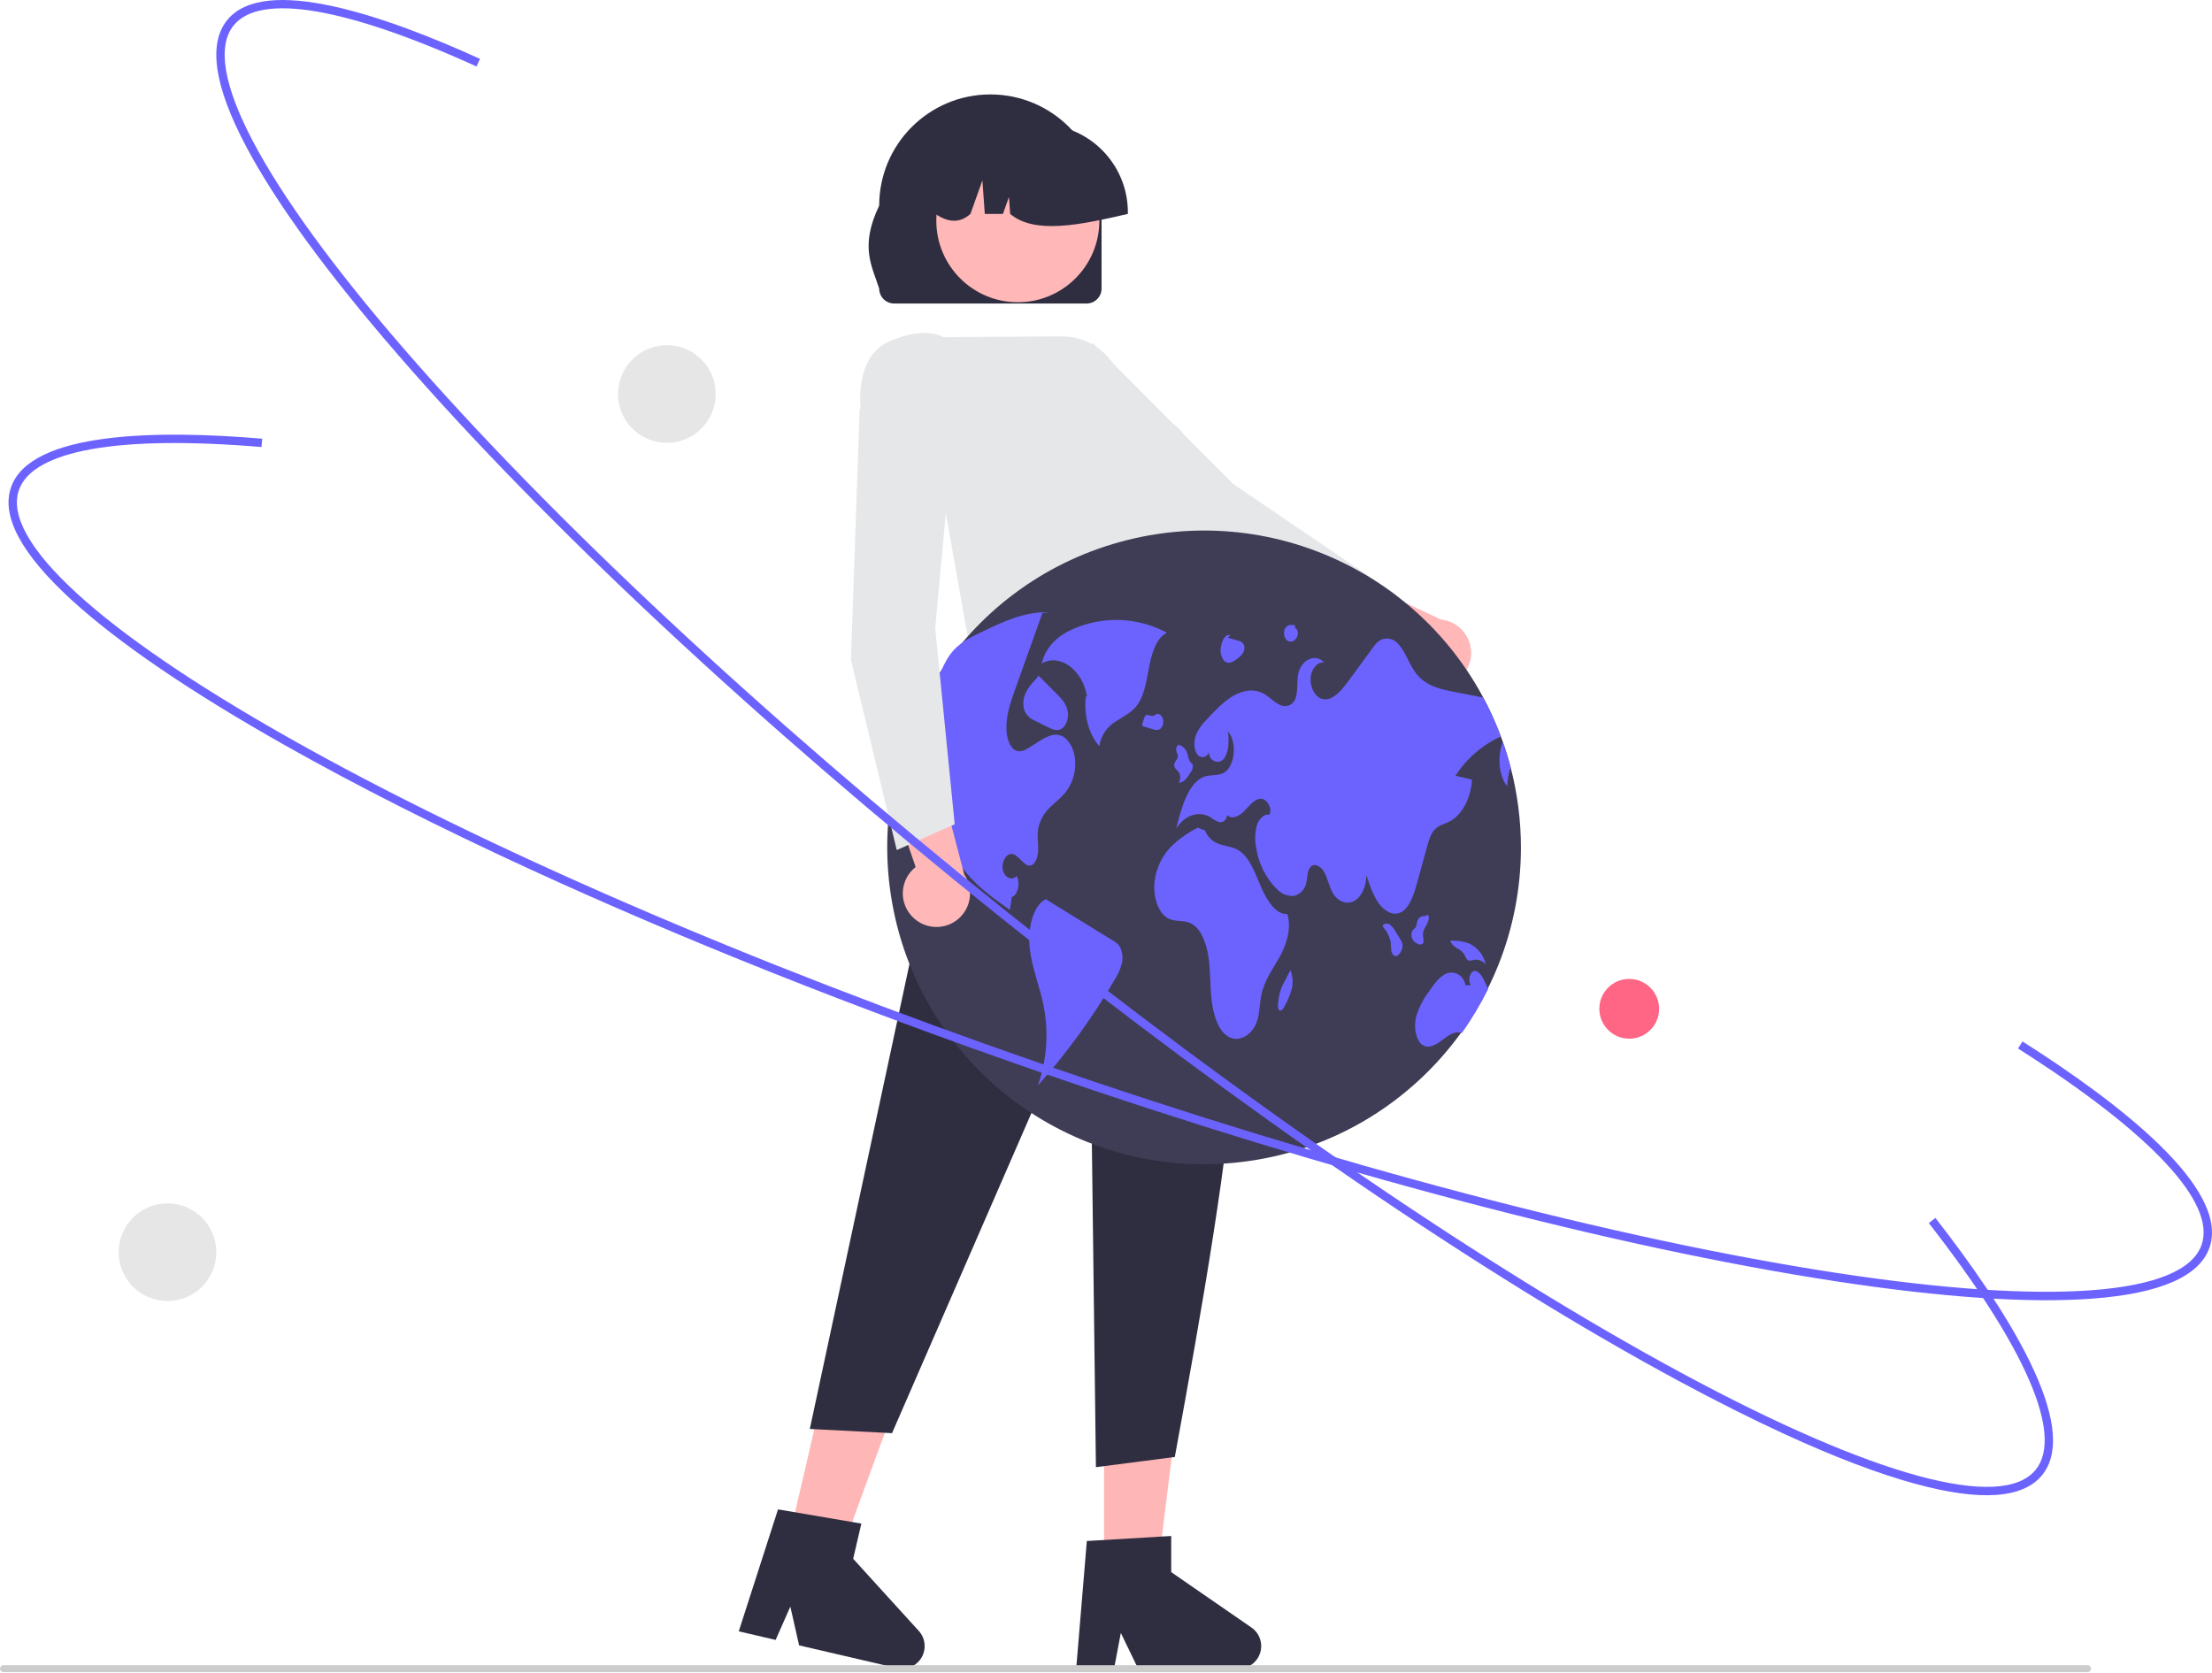
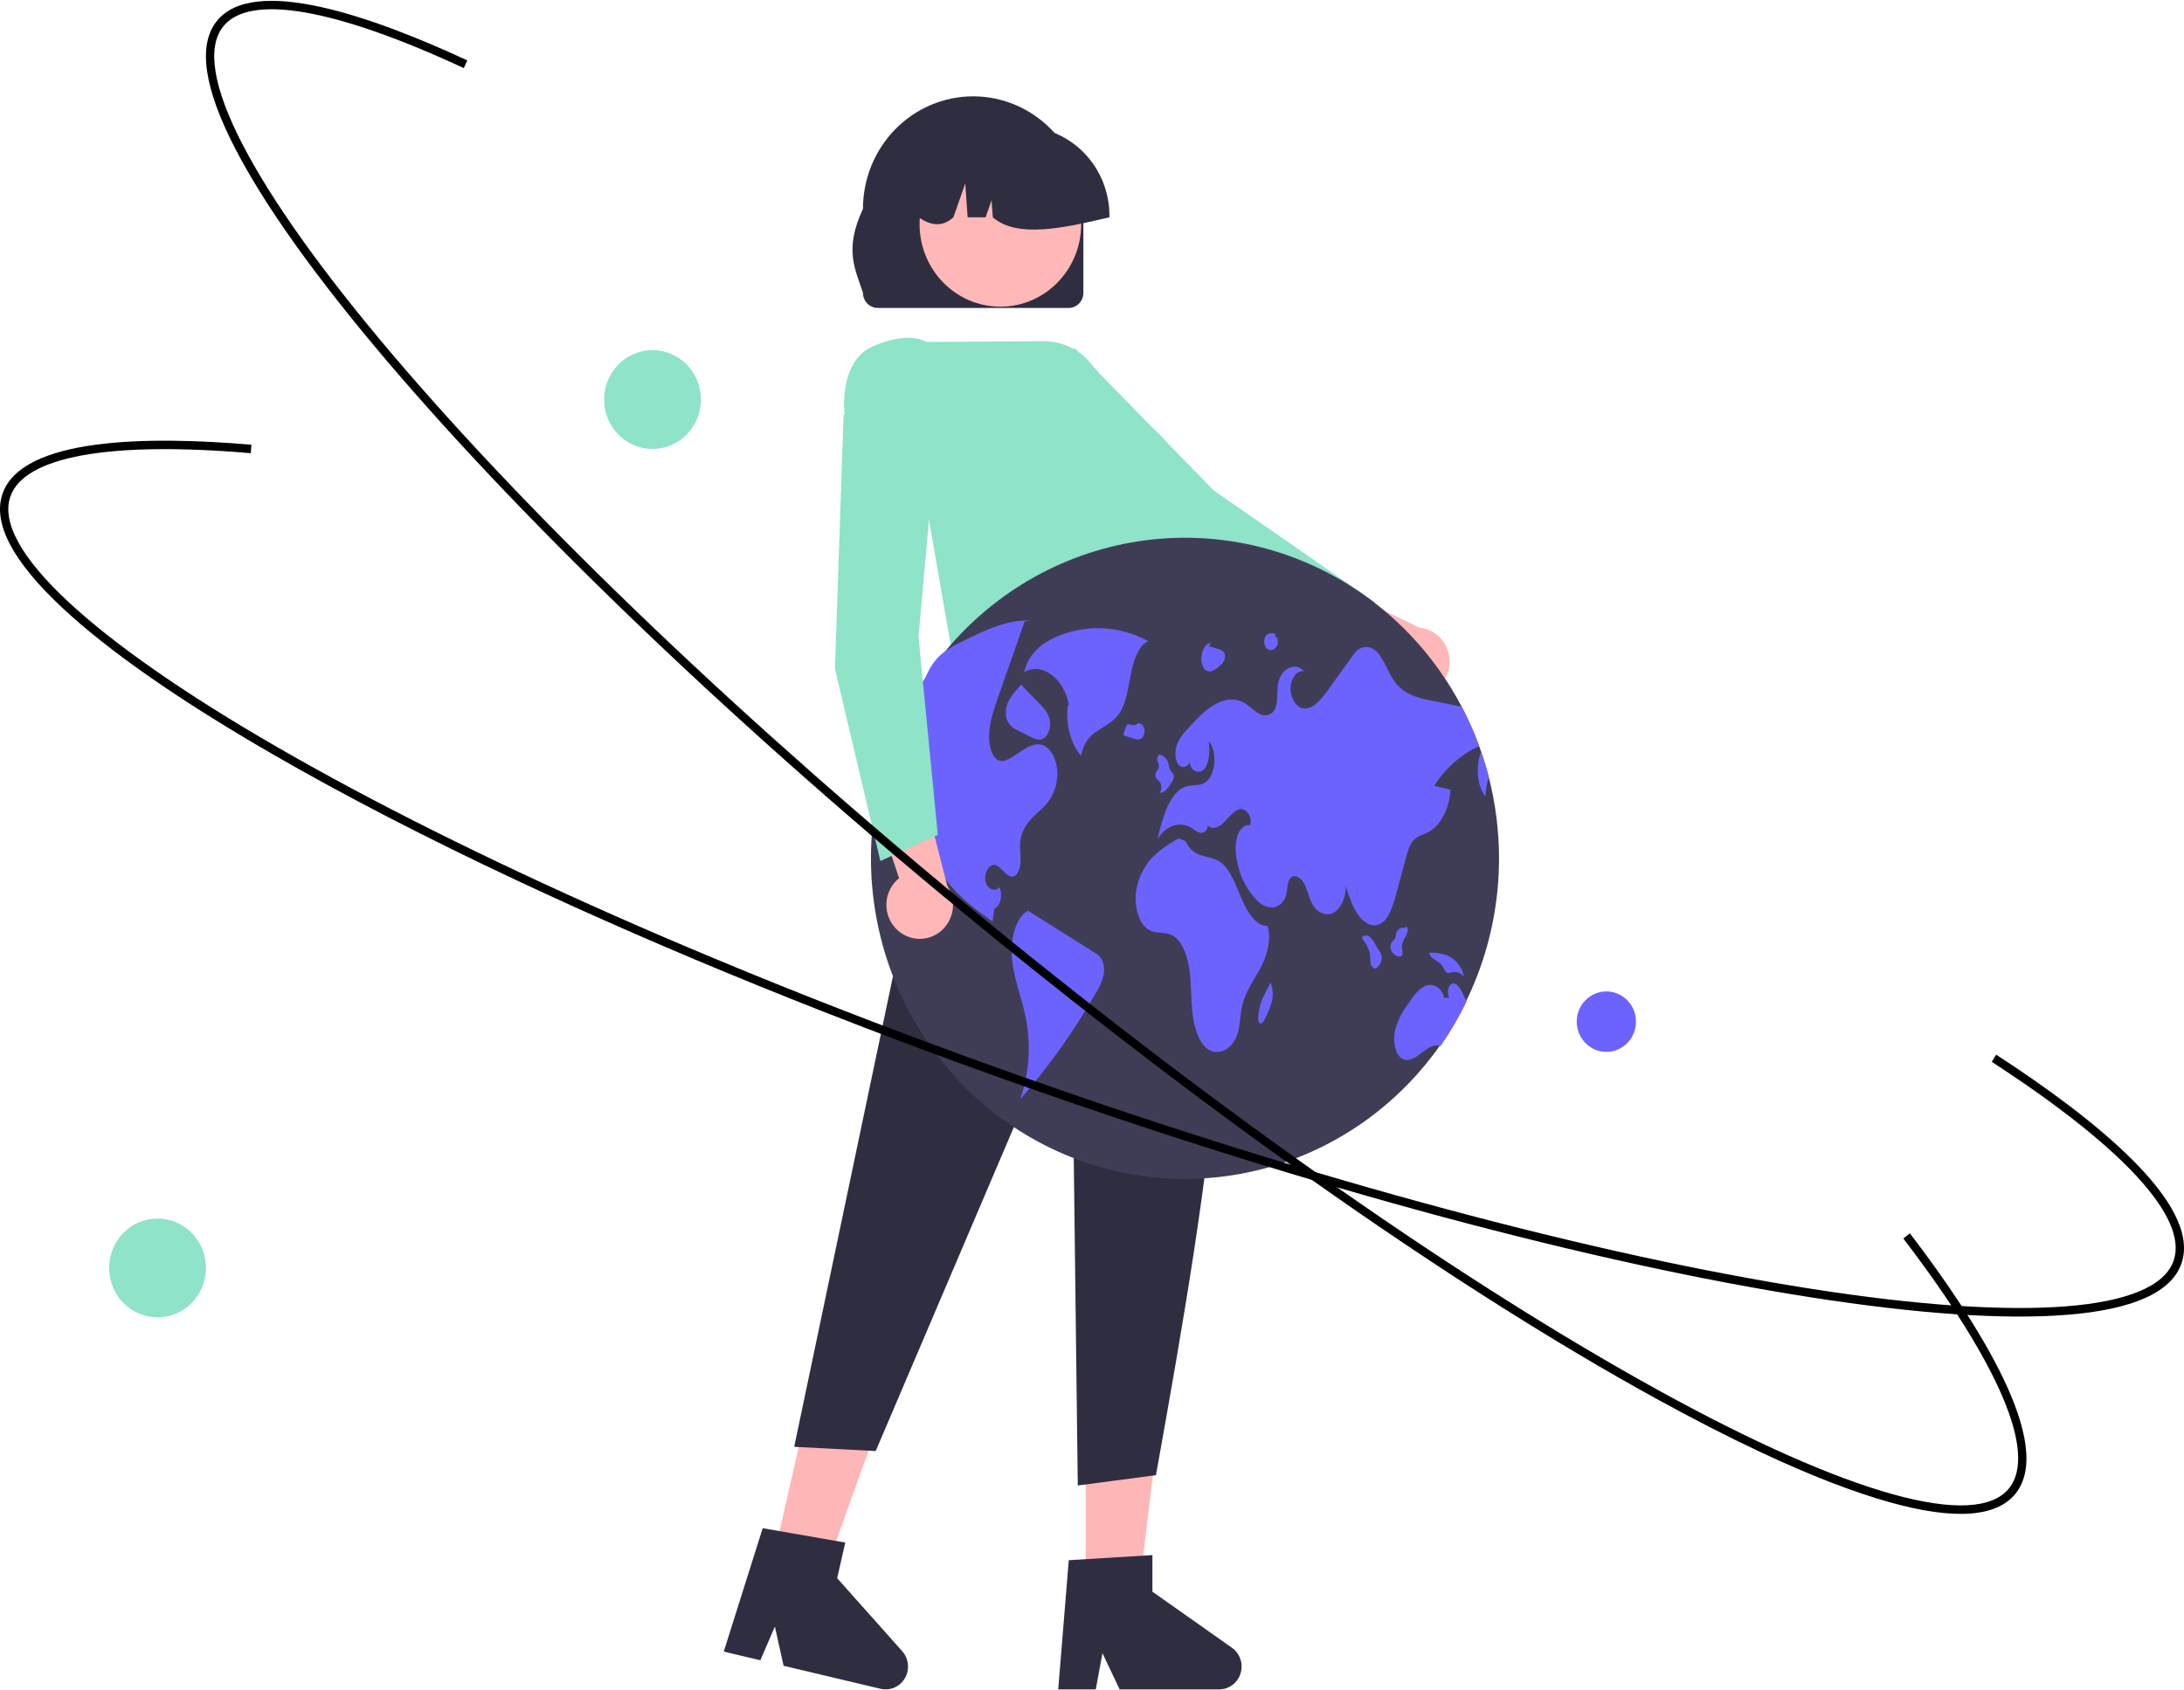
- <svg xmlns="http://www.w3.org/2000/svg" data-name="Layer 1" width="792.086" height="598.836" viewBox="0 0 792.086 598.836">
-   <path id="a7c5c542-e960-402d-86b7-e161a3e2924b-29" data-name="Path 2996" d="M720.356,396.315a11.965,11.965,0,0,1-13.667-12.231l-39.677-15.248,17.965-12.851,34.924,16.45a12.026,12.026,0,0,1,.454,23.881Z" transform="translate(-203.9569 -150.5819)" fill="#ffb7b7" />
-   <path id="b1c26e50-8516-4a28-8986-b88082ea0766-30" data-name="Path 2997" d="M697.683,385.376l6.195-21.853-.305-.208-58.03-39.42L595.38,273.563l-29.221,11.675,1.919,9.249.125.113,66.695,59.738.062.03Z" transform="translate(-203.9569 -150.5819)" fill="#e6e7e8" />
-   <polygon points="434.278 284.709 344.469 272.12 352.374 217.013 418.492 217.013 434.278 284.709" fill="#ffb6b6" />
-   <polygon points="281.679 554.553 300.102 558.834 325.381 489.813 298.192 483.495 281.679 554.553" fill="#ffb6b6" />
-   <path d="M468.495,734.795l13.211,3.07,5.257-11.925,3.141,13.877,35.04,8.143A8.087,8.087,0,0,0,532.957,734.641l-23.491-25.828,2.93-12.61-29.84-5.083Z" transform="translate(-203.9569 -150.5819)" fill="#2f2e41" />
-   <polygon points="395.352 564.819 414.265 564.819 423.266 491.867 395.352 491.867 395.352 564.819" fill="#ffb6b6" />
-   <path d="M589.326,748.171h13.563l2.421-12.806,6.201,12.806h35.974a8.087,8.087,0,0,0,4.595-14.741l-28.728-19.84V700.644L593.136,702.447Z" transform="translate(-203.9569 -150.5819)" fill="#2f2e41" />
-   <path d="M547.291,413.351l87.829-6.986c25.918,60.542,9.438,157.191-10.48,265.99l-28.25,3.653-2.191-174.827L523.382,663.822l-29.443-1.505Z" transform="translate(-203.9569 -150.5819)" fill="#2f2e41" />
-   <path id="be563295-45cb-4583-a2cc-1b51a6e0af2d-31" data-name="Path 3002" d="M598.415,253.926V224.212a39.816,39.816,0,1,0-79.632,0c-7.018,14.623-2.627,21.576,0,29.714a5.355,5.355,0,0,0,5.346,5.346h68.937A5.355,5.355,0,0,0,598.415,253.926Z" transform="translate(-203.9569 -150.5819)" fill="#2f2e41" />
-   <circle id="e6de18e8-d8d7-4938-bc85-74b57e27a471" data-name="Ellipse 572" cx="364.468" cy="79.05" r="29.192" fill="#ffb7b7" />
-   <path id="b4d76e12-782b-49dd-9dc2-b18e04e0f0ec-32" data-name="Path 3003" d="M607.834,226.589A31.531,31.531,0,0,0,576.338,195.093h-5.943a31.531,31.531,0,0,0-31.496,31.496l0,.595c4.451,3.043,8.676,3.488,12.559,0l4.283-11.994.857,11.994H563.09l2.164-6.051.433,6.051c8.768,7.467,25.348,3.889,42.147,0Z" transform="translate(-203.9569 -150.5819)" fill="#2f2e41" />
-   <path id="a580674d-06d2-46e1-9b07-6683bd33a718-33" data-name="Path 3004" d="M551.403,383.701l74.325-2.828,4.155-48.624c3.204-8.9,3.256-16.547.154-22.713a22.736,22.736,0,0,0-12.552-10.849l-16.263-19.643a22.136,22.136,0,0,0-17.184-8.011l-42.259.289c-1.018-.612-7.197-3.752-19.382,1.527-13.216,5.728-10.147,25.628-10.114,25.828l.031.187.145.127,28.108,23.675Z" transform="translate(-203.9569 -150.5819)" fill="#e6e7e8" />
-   <path id="ba19af05-e5c9-4e56-8465-909fb7fb4880-34" data-name="Path 2960" d="M205.204,749.418h746.281a1.247,1.247,0,0,0,0-2.494H205.204a1.247,1.247,0,0,0,0,2.494Z" transform="translate(-203.9569 -150.5819)" fill="#ccc" />
-   <path d="M748.583,454.277a113.455,113.455,0,1,1-7.183-39.952c.247.666.489,1.332.723,2.005v.006q1.571,4.436,2.767,9.036A114.226,114.226,0,0,1,748.583,454.277Z" transform="translate(-203.9569 -150.5819)" fill="#3f3d56" />
-   <path d="M621.866,377.214a38.323,38.323,0,0,0-33.644-1.376c-4.704,2.047-9.657,5.72-11.226,12.351,6.347-3.746,14.562,2.172,16.196,11.666l-.381.105c-.863,6.576,1.063,13.735,4.791,17.812a12.528,12.528,0,0,1,6.013-8.918c2.739-1.801,5.769-3.109,7.86-6.204,2.478-3.669,3.108-9.032,4.092-13.924S618.42,378.577,621.866,377.214Z" transform="translate(-203.9569 -150.5819)" fill="#6c63ff" />
-   <path d="M586.34,433.171c-1.758,2.64-4.106,4.296-6.212,6.358a14.301,14.301,0,0,0-4.518,8.446c-.267,2.297.146,4.632.089,6.955-.057,2.322-.831,4.937-2.411,5.514-2.494.901-4.398-3.731-6.961-4.055-2.037-.254-3.871,2.951-3.281,5.73s3.363,4.01,4.956,2.196c1.44,2.418.425,6.802-1.739,7.545-.229,1.523-.457,3.04-.679,4.562-5.47-3.826-10.997-7.716-15.648-13.319a40.429,40.429,0,0,1-9.214-21.778c-.603-6.441.292-13.808-2.665-18.764-2.367-3.966-6.428-4.842-10.083-4.594-.666.044-1.339.121-2.005.203a112.969,112.969,0,0,1,8.179-18.719,8.013,8.013,0,0,0,2.05-1.276c3.401-2.887,4.912-8.731,7.672-12.774q.267-.39.552-.761c2.824-3.687,6.606-5.584,10.261-7.348,8.091-3.928,16.416-7.907,24.957-7.361l-2.43.235q-4.255,11.917-8.516,23.834-.647,1.827-1.307,3.661c-1.612,4.518-3.274,9.328-3.027,14.385.146,2.995,1.187,6.193,3.166,7.221,1.847.952,3.864-.216,5.647-1.371.755-.482,1.504-.965,2.259-1.453,2.71-1.745,5.711-3.534,8.573-2.367,2.621,1.066,4.556,4.626,4.924,8.465A16.923,16.923,0,0,1,586.34,433.171Z" transform="translate(-203.9569 -150.5819)" fill="#6c63ff" />
-   <path d="M602.455,487.411q-11.87-7.309-23.741-14.617l.134-.346c-4.92,1.874-6.963,10.62-6.15,17.772s3.57,13.546,4.963,20.515a54.454,54.454,0,0,1-2.053,28.573,234.006,234.006,0,0,0,27.489-37.879,20.265,20.265,0,0,0,2.487-5.514,8.771,8.771,0,0,0-.581-6.238A6.945,6.945,0,0,0,602.455,487.411Z" transform="translate(-203.9569 -150.5819)" fill="#6c63ff" />
-   <path d="M571.223,398.767a8.751,8.751,0,0,0-.401,6.364,7.054,7.054,0,0,0,3.941,3.65l4.373,2.167c1.455.721,3.023,1.449,4.506.856,1.789-.716,3.029-3.52,2.708-6.123-.341-2.77-2.088-4.676-3.702-6.298q-3.39-3.406-6.78-6.812l-1.274,1.56A17.01,17.01,0,0,0,571.223,398.767Z" transform="translate(-203.9569 -150.5819)" fill="#6c63ff" />
-   <path d="M725.142,428.38q2.951.695,5.901,1.39c-.343,6.644-3.636,12.793-8.052,15.02-1.84.927-3.89,1.269-5.413,3.001-1.377,1.574-2.075,4.023-2.716,6.364q-1.685,6.13-3.37,12.26c-1.206,4.404-2.754,9.296-5.889,10.883-2.691,1.364-5.768-.305-7.837-3.103-2.069-2.798-3.331-6.561-4.556-10.229.076,3.998-1.783,7.919-4.416,9.309-2.64,1.39-5.851.133-7.615-2.97-1.269-2.227-1.796-5.165-3.04-7.424-1.244-2.259-3.852-3.553-5.21-1.434-.895,1.409-.781,3.566-1.225,5.356a5.816,5.816,0,0,1-4.861,4.677,8.105,8.105,0,0,1-5.819-2.659,26.358,26.358,0,0,1-7.228-14.576,17.388,17.388,0,0,1,.203-7.97c.78-2.468,2.665-4.372,4.537-3.902,1.231-2.602-1.199-6.054-3.388-5.749-2.196.305-3.915,2.659-5.717,4.467-1.796,1.808-4.309,3.122-6.117,1.326a2.481,2.481,0,0,1-2.324,2.629q-.097.006-.195.004a8.998,8.998,0,0,1-3.281-1.739c-4.144-2.583-9.404-.869-12.348,4.017,1.84-7.83,4.537-16.816,10.191-18.656,2.31-.755,4.829-.133,7.012-1.44,3.865-2.316,4.645-11.067,1.307-14.677.425,3.414.343,7.399-1.459,9.734-1.802,2.335-5.584.812-5.356-2.64a2.313,2.313,0,0,1-4.302.914c-1.199-1.827-1.098-4.816-.247-6.999a16.486,16.486,0,0,1,3.699-5.254c3.014-3.23,6.073-6.498,9.563-8.528,3.496-2.031,7.532-2.716,11.035-.698,1.847,1.066,3.471,2.843,5.356,3.782a3.969,3.969,0,0,0,5.465-1.28q.032-.051.062-.104c1.402-2.462.742-6.117,1.263-9.195.933-5.438,6.371-7.983,9.385-4.391-2.253-.577-4.581,2.088-4.861,5.318-.285,3.23,1.345,6.491,3.528,7.469,3.668,1.624,7.259-2.462,10.032-6.244q4.34-5.939,8.693-11.872a14.345,14.345,0,0,1,1.555-1.891,5.002,5.002,0,0,1,6.834-.14c2.932,2.392,4.309,7.297,6.714,10.673,3.49,4.905,8.712,6.098,13.573,7.05q5.435,1.057,10.876,2.126a112.696,112.696,0,0,1,6.314,13.941A38.211,38.211,0,0,0,725.142,428.38Z" transform="translate(-203.9569 -150.5819)" fill="#6c63ff" />
-   <path d="M744.89,425.373a22.872,22.872,0,0,0-1.206,6.796c-3.109-3.795-3.604-10.908-1.561-15.832Q743.694,420.772,744.89,425.373Z" transform="translate(-203.9569 -150.5819)" fill="#6c63ff" />
-   <path d="M736.856,504.73a113.768,113.768,0,0,1-9.455,15.819c-2.284-.977-4.74.768-6.879,2.405-2.234,1.713-4.918,3.382-7.209,1.821-2.341-1.599-3.097-6.073-2.354-9.62a25.632,25.632,0,0,1,4.391-9.036c1.904-2.843,3.941-5.793,6.587-6.898,2.652-1.104,6.06.457,6.834,4.226l1.878-.064c-1.053-1.447-.501-4.442.914-4.969,1.631-.615,3.046,1.624,4.01,3.604C736.006,502.915,736.444,503.816,736.856,504.73Z" transform="translate(-203.9569 -150.5819)" fill="#6c63ff" />
-   <path d="M664.92,477.927c-4.037.254-7.235-4.716-9.36-9.606s-4.064-10.481-7.707-12.97c-2.081-1.422-4.455-1.617-6.712-2.306a8.311,8.311,0,0,1-5.7-5.019l-2.561-1.035a38.461,38.461,0,0,0-9.723,6.933,21.732,21.732,0,0,0-5.794,12.666c-.489,5.126,1.317,10.842,4.693,12.768,2.667,1.522,5.772.563,8.474,1.955,3.376,1.74,5.38,6.796,6.138,11.788s.566,10.179,1.109,15.228,2.039,10.301,5.134,12.888c3.874,3.237,9.558.547,11.296-5.346.852-2.891.823-6.153,1.461-9.153,1.123-5.284,4.153-9.205,6.556-13.54S666.518,482.958,664.92,477.927Z" transform="translate(-203.9569 -150.5819)" fill="#6c63ff" />
-   <path d="M625.026,426a10.773,10.773,0,0,1,1.051,1.116,3.667,3.667,0,0,1-.065,3.787,3.523,3.523,0,0,0,2.523-1.282,16.216,16.216,0,0,0,1.934-2.725,2.97,2.97,0,0,0,.57-2.377c-.191-.544-.642-.776-.958-1.186a8.059,8.059,0,0,1-.885-2.57,4.635,4.635,0,0,0-3.359-3.54l.202.039a1.919,1.919,0,0,0-.899,2.044c.123.792.631,1.449.581,2.257-.073,1.161-1.233,1.706-1.305,2.868A2.217,2.217,0,0,0,625.026,426Z" transform="translate(-203.9569 -150.5819)" fill="#6c63ff" />
-   <path d="M618.108,406.266l.018-.004a3.241,3.241,0,0,0,.344-.367Z" transform="translate(-203.9569 -150.5819)" fill="#6c63ff" />
-   <path d="M619.319,411.717a3.521,3.521,0,0,0,1.096-3.49c-.293-1.32-1.331-2.208-2.289-1.964a2.333,2.333,0,0,1-2.169.639c-.592-.152-1.242-.545-1.755-.099a2.657,2.657,0,0,0-.598,1.167q-.285.875-.57,1.75a1.104,1.104,0,0,0-.067.663.562.562,0,0,0,.431.343q1.71.504,3.42,1.008A2.947,2.947,0,0,0,619.319,411.717Z" transform="translate(-203.9569 -150.5819)" fill="#6c63ff" />
-   <path d="M705.391,486.974q-.791-1.294-1.581-2.589a8.648,8.648,0,0,0-2.083-2.616,1.846,1.846,0,0,0-2.601.23l-.028.034.064.493a11.13,11.13,0,0,1,2.777,5.418c.12.882.078,1.794.184,2.68a3.126,3.126,0,0,0,.976,2.186c.83.554,1.804-.263,2.395-1.26a4.34,4.34,0,0,0,.672-2.763A4.844,4.844,0,0,0,705.391,486.974Z" transform="translate(-203.9569 -150.5819)" fill="#6c63ff" />
-   <path d="M713.659,488.097a5.975,5.975,0,0,0-.193-2.409,5.288,5.288,0,0,1,.805-2.998,9.747,9.747,0,0,0,1.254-2.749,2.3,2.3,0,0,0-.06-1.346c-.174-.392-.597-.571-.839-.26l.519.334a4.723,4.723,0,0,0-2.105.102,2.605,2.605,0,0,0-1.595,1.798,11.13,11.13,0,0,1-.418,1.866c-.309.636-.908.848-1.285,1.406a3.361,3.361,0,0,0,.053,3.193,3.727,3.727,0,0,0,2.108,1.658C712.535,488.918,713.369,488.93,713.659,488.097Z" transform="translate(-203.9569 -150.5819)" fill="#6c63ff" />
-   <path d="M728.382,492.539a7.242,7.242,0,0,0,.912,1.674c.705.71,1.663.274,2.518.101a4.353,4.353,0,0,1,4.141,1.661,10.541,10.541,0,0,0-6.063-7.564,17.811,17.811,0,0,0-6.235-.975l-.362.093C724.216,490.216,727.114,490.156,728.382,492.539Z" transform="translate(-203.9569 -150.5819)" fill="#6c63ff" />
-   <path d="M666.024,498.033l.005.012.105-.203Z" transform="translate(-203.9569 -150.5819)" fill="#6c63ff" />
-   <path d="M663.79,502.356a19.844,19.844,0,0,0-1.253,2.753,23.963,23.963,0,0,0-.908,4.71c-.113.908-.148,2.067.42,2.509a.807.807,0,0,0,1.055-.143,4.173,4.173,0,0,0,.765-1.137,26.195,26.195,0,0,0,2.583-6.129,10.666,10.666,0,0,0-.423-6.874Q664.91,500.2,663.79,502.356Z" transform="translate(-203.9569 -150.5819)" fill="#6c63ff" />
-   <path d="M642.243,387.175a2.543,2.543,0,0,0,2.74.535,9.049,9.049,0,0,0,2.579-1.703,6.068,6.068,0,0,0,1.563-1.705,3.459,3.459,0,0,0,.32-2.634,2.676,2.676,0,0,0-2.04-1.613q-1.898-.563-3.797-1.126l.915-.825c-.942-.505-1.984.433-2.573,1.594a8.582,8.582,0,0,0-.781,2.404A6.171,6.171,0,0,0,642.243,387.175Z" transform="translate(-203.9569 -150.5819)" fill="#6c63ff" />
-   <path d="M664.586,379.674a2.091,2.091,0,0,0,2.849.232,3.185,3.185,0,0,0,1.26-2.27c.09-.995-.403-2.102-1.106-2.188l.161-.932c-1.354-.245-3.021-.294-3.746,1.351A3.861,3.861,0,0,0,664.586,379.674Z" transform="translate(-203.9569 -150.5819)" fill="#6c63ff" />
-   <path id="b456961e-c574-43f5-93e7-af00230a566f-35" data-name="Path 3011" d="M531.203,479.418a11.965,11.965,0,0,1,.63-18.329l-13.725-40.229,21.384,5.555,9.745,37.348a12.026,12.026,0,0,1-18.039,15.656Z" transform="translate(-203.9569 -150.5819)" fill="#ffb7b7" />
-   <path id="f9e29824-911d-4b82-8399-58a66d30c3ed-36" data-name="Path 3012" d="M525.072,455.005l20.748-9.246-6.97-70.177,6.492-70.764-27.701-14.95-5.869,7.4v.168l-3.11,89.483.017.067Z" transform="translate(-203.9569 -150.5819)" fill="#e6e7e8" />
-   <path d="M842.911,664.127q-17.597-8.092-37.962-19.068c-70.22-37.856-156.569-96.91-243.14-166.284C475.237,409.401,398.786,337.995,346.538,277.712c-25.451-29.366-43.784-54.515-54.489-74.749-11.334-21.422-13.62-36.602-6.795-45.118,13.296-16.591,56.595-1.647,90.578,13.811l-1.242,2.731c-46.667-21.228-77.562-26.437-86.995-14.666C275.581,174.712,297.892,217.002,348.805,275.747c52.133,60.151,128.445,131.423,214.879,200.688C650.119,545.698,736.307,604.646,806.373,642.418c68.424,36.889,114.561,49.449,126.575,34.456,9.975-12.448-3.631-43.798-38.311-88.278l2.366-1.844c25.198,32.32,52.296,74.516,38.286,91.999-6.825,8.516-22.138,9.593-45.515,3.2C876.449,678.306,860.767,672.339,842.911,664.127Z" transform="translate(-203.9569 -150.5819)" fill="#6c63ff" />
-   <path d="M393.682,461.846c-32.344-14.872-61.902-29.809-87.79-44.427-33.838-19.108-59.555-36.636-76.436-52.096-17.872-16.369-25.126-29.899-21.559-40.213,6.947-20.093,52.751-20.566,89.952-17.425l-.253,2.99c-51.087-4.315-81.935,1.16-86.865,15.416-6.278,18.157,28.944,50.492,96.635,88.715,69.312,39.139,165.134,80.629,269.816,116.823C681.864,567.827,782.848,594.39,861.532,606.425c76.843,11.754,124.516,8.082,130.795-10.075,5.213-15.075-18.136-40.032-65.744-70.274l1.608-2.532c34.593,21.974,74.293,52.613,66.971,73.787-3.566,10.315-17.628,16.474-41.794,18.307-22.826,1.731-53.876-.37-92.289-6.247-78.858-12.062-180.028-38.671-284.876-74.925C510.43,511.722,448.124,486.882,393.682,461.846Z" transform="translate(-203.9569 -150.5819)" fill="#6c63ff" />
-   <circle cx="238.796" cy="141.102" r="17.483" fill="#e6e6e6" />
-   <circle cx="583.401" cy="361.273" r="10.702" fill="#ff6584" />
-   <circle cx="59.977" cy="448.437" r="17.483" fill="#e6e6e6" />
+ <svg xmlns="http://www.w3.org/2000/svg" width="959" height="742" viewBox="0 0 959 742" fill="none">
+   <path d="M623.924 305.333C621.821 305.642 619.676 305.478 617.642 304.85C615.608 304.223 613.733 303.148 612.149 301.701C610.566 300.254 609.312 298.47 608.476 296.475C607.641 294.479 607.243 292.322 607.313 290.153L559.088 271.23L580.923 255.281L623.37 275.696C626.932 276.057 630.24 277.739 632.667 280.424C635.095 283.109 636.473 286.61 636.542 290.264C636.61 293.917 635.363 297.47 633.037 300.247C630.711 303.024 627.468 304.834 623.923 305.333L623.924 305.333Z" fill="#FFB7B7" />
+   <path d="M596.367 291.757L603.897 264.637L603.526 264.38L532.996 215.458L472.026 152.993L436.51 167.481L438.842 178.959L438.995 179.1L520.057 253.237L520.132 253.274L596.367 291.757Z" fill="#8EE3C8" />
+   <path d="M524.113 353.703L414.957 338.08L424.565 269.69H504.926L524.113 353.703Z" fill="#FFB6B6" />
+   <path d="M338.641 688.59L361.033 693.903L391.758 608.246L358.711 600.405L338.641 688.59Z" fill="#FFB6B6" />
+   <path d="M317.807 725.4L333.865 729.21L340.254 714.41L344.071 731.632L386.66 741.737C388.701 742.222 390.841 742.027 392.766 741.182C394.692 740.337 396.302 738.886 397.363 737.04C398.423 735.194 398.878 733.05 398.661 730.922C398.444 728.793 397.566 726.792 396.155 725.209L367.604 693.155L371.166 677.506L334.897 671.198L317.807 725.4Z" fill="#2F2E41" />
+   <path d="M476.802 701.331H499.789L510.729 610.795H476.802V701.331Z" fill="#FFB6B6" />
+   <path d="M464.668 742H481.153L484.096 726.108L491.632 742H535.356C537.451 742 539.492 741.316 541.181 740.048C542.869 738.78 544.116 736.994 544.739 734.951C545.363 732.908 545.331 730.715 544.647 728.692C543.964 726.669 542.665 724.922 540.94 723.706L506.024 699.083V683.017L469.299 685.255L464.668 742Z" fill="#2F2E41" />
+   <path d="M413.578 326.476L520.327 317.805C551.827 392.941 531.798 512.886 507.59 647.909L473.255 652.442L470.591 435.475L384.519 637.319L348.734 635.451L413.578 326.476Z" fill="#2F2E41" />
+   <path d="M475.715 128.623V91.747C475.718 85.256 474.469 78.828 472.038 72.83C469.608 66.832 466.043 61.382 461.549 56.791C457.055 52.2 451.719 48.558 445.847 46.073C439.974 43.588 433.679 42.309 427.322 42.309C420.965 42.309 414.67 43.588 408.797 46.073C402.924 48.558 397.588 52.2 393.094 56.791C388.6 61.382 385.036 66.832 382.605 72.83C380.175 78.828 378.926 85.256 378.929 91.747C370.4 109.895 375.735 118.523 378.929 128.623C378.932 130.382 379.617 132.068 380.835 133.311C382.053 134.555 383.704 135.255 385.426 135.258H469.214C470.937 135.255 472.589 134.556 473.807 133.312C475.026 132.069 475.712 130.382 475.715 128.623Z" fill="#2F2E41" />
+   <path d="M439.264 134.701C458.86 134.701 474.745 118.481 474.745 98.473C474.745 78.465 458.86 62.245 439.264 62.245C419.669 62.245 403.784 78.465 403.784 98.473C403.784 118.481 419.669 134.701 439.264 134.701Z" fill="#FFB7B7" />
+   <path d="M487.163 94.696C487.152 84.333 483.115 74.398 475.938 67.07C468.762 59.742 459.031 55.62 448.882 55.609H441.659C431.51 55.62 421.78 59.742 414.603 67.07C407.427 74.398 403.39 84.333 403.378 94.696V95.434C408.788 99.21 413.924 99.763 418.643 95.434L423.849 80.549L424.89 95.434H432.78L435.41 87.924L435.937 95.434C446.593 104.701 466.745 100.26 487.163 95.434L487.163 94.696Z" fill="#2F2E41" />
+   <path d="M418.575 289.679L508.912 286.169L513.961 225.825C517.855 214.78 517.919 205.289 514.148 197.637C510.905 191.348 505.457 186.539 498.893 184.174L479.126 159.796C476.583 156.663 473.39 154.146 469.778 152.426C466.166 150.707 462.226 149.828 458.24 149.854L406.878 150.212C405.64 149.453 398.131 145.555 383.321 152.108C367.257 159.217 370.987 183.913 371.028 184.161L371.065 184.393L371.241 184.551L405.403 213.933L418.575 289.679Z" fill="#8EE3C8" />
+   <path d="M658.232 377.266C658.164 412.42 645.22 446.276 621.945 472.179C598.669 498.083 566.746 514.159 532.451 517.247C498.156 520.335 463.97 510.213 436.613 488.869C409.257 467.525 390.71 436.504 384.617 401.905C378.525 367.306 385.328 331.631 403.69 301.894C422.052 272.157 450.644 250.509 483.845 241.206C517.046 231.904 552.454 235.618 583.108 251.621C613.763 267.623 637.446 294.756 649.501 327.684C649.802 328.511 650.095 329.338 650.381 330.173V330.181C651.653 333.85 652.774 337.588 653.743 341.395C656.733 353.107 658.242 365.162 658.232 377.266Z" fill="#3F3D56" />
+   <path d="M504.219 281.628C497.98 278.183 491.053 276.238 483.966 275.942C476.88 275.646 469.821 277.007 463.327 279.92C457.61 282.46 451.59 287.018 449.682 295.248C457.396 290.6 467.382 297.944 469.367 309.726L468.903 309.857C467.855 318.018 470.195 326.902 474.726 331.963C475.063 329.679 475.894 327.501 477.158 325.587C478.423 323.672 480.089 322.069 482.035 320.895C485.364 318.66 489.047 317.037 491.588 313.196C494.601 308.642 495.366 301.987 496.563 295.916C497.759 289.845 500.029 283.32 504.219 281.628Z" fill="#6C63FF" />
+   <path d="M461.039 351.073C458.902 354.349 456.049 356.405 453.488 358.964C450.532 361.71 448.593 365.411 447.997 369.446C447.673 372.297 448.174 375.194 448.105 378.077C448.036 380.959 447.095 384.204 445.174 384.92C442.143 386.038 439.829 380.29 436.714 379.888C434.238 379.573 432.009 383.55 432.726 386.999C433.443 390.449 436.814 391.976 438.75 389.724C440.5 392.724 439.266 398.166 436.636 399.087C436.359 400.977 436.081 402.86 435.811 404.75C429.163 400.001 422.446 395.174 416.792 388.22C410.505 380.552 406.605 371.14 405.594 361.193C404.861 353.199 405.948 344.056 402.355 337.906C399.478 332.984 394.542 331.897 390.099 332.205C389.289 332.26 388.472 332.354 387.662 332.457C390.282 324.422 393.609 316.646 397.603 309.225C398.507 308.829 399.347 308.295 400.095 307.642C404.229 304.059 406.064 296.806 409.419 291.79C409.635 291.467 409.859 291.152 410.09 290.845C413.522 286.269 418.119 283.914 422.561 281.725C432.395 276.851 442.513 271.913 452.894 272.59L449.94 272.882C446.493 282.741 443.043 292.601 439.59 302.46C439.066 303.972 438.536 305.487 438.001 307.004C436.042 312.611 434.022 318.581 434.323 324.857C434.5 328.574 435.765 332.543 438.171 333.819C440.415 335 442.868 333.551 445.035 332.118C445.953 331.519 446.863 330.921 447.781 330.314C451.074 328.149 454.722 325.928 458.2 327.377C461.386 328.7 463.738 333.118 464.185 337.882C464.596 342.514 463.489 347.153 461.039 351.073Z" fill="#6C63FF" />
+   <path d="M480.625 418.387C471.007 412.34 461.389 406.293 451.77 400.246L451.934 399.817C445.953 402.143 443.471 412.997 444.459 421.873C445.447 430.75 448.798 438.685 450.491 447.333C452.774 459.169 451.912 471.413 447.996 482.794C460.643 468.304 471.836 452.555 481.407 435.785C482.744 433.671 483.762 431.365 484.429 428.943C485.135 426.361 484.883 423.604 483.722 421.2C482.935 420.014 481.87 419.047 480.625 418.387Z" fill="#6C63FF" />
+   <path d="M442.665 308.376C441.536 310.852 441.362 313.672 442.178 316.273C443.127 318.369 444.849 319.997 446.968 320.803L452.282 323.493C454.05 324.388 455.956 325.291 457.758 324.555C459.932 323.667 461.44 320.187 461.05 316.957C460.635 313.519 458.512 311.154 456.55 309.14C453.803 306.322 451.056 303.504 448.309 300.686L446.761 302.622C445.087 304.289 443.702 306.235 442.665 308.376Z" fill="#6C63FF" />
+   <path d="M629.742 345.127C632.133 345.702 634.524 346.277 636.914 346.852C636.498 355.097 632.495 362.728 627.127 365.492C624.891 366.642 622.4 367.067 620.549 369.217C618.875 371.17 618.026 374.21 617.247 377.116C615.882 382.187 614.517 387.259 613.152 392.33C611.687 397.796 609.805 403.868 605.995 405.836C602.725 407.529 598.984 405.458 596.47 401.985C593.956 398.512 592.421 393.843 590.933 389.291C591.025 394.252 588.765 399.119 585.565 400.843C582.356 402.568 578.454 401.009 576.31 397.158C574.767 394.394 574.127 390.748 572.615 387.944C571.104 385.141 567.934 383.534 566.283 386.164C565.196 387.913 565.335 390.59 564.795 392.811C564.523 394.285 563.808 395.637 562.749 396.677C561.69 397.717 560.34 398.394 558.887 398.615C557.551 398.584 556.234 398.275 555.019 397.708C553.803 397.14 552.713 396.326 551.815 395.315C547.092 390.382 544.017 384.051 543.03 377.226C542.361 373.954 542.446 370.568 543.277 367.335C544.226 364.272 546.516 361.909 548.791 362.492C550.288 359.263 547.334 354.979 544.673 355.357C542.004 355.735 539.914 358.657 537.724 360.901C535.541 363.146 532.487 364.776 530.289 362.547C530.338 363.362 530.068 364.164 529.539 364.776C529.009 365.388 528.263 365.76 527.464 365.81C527.385 365.815 527.306 365.817 527.227 365.815C525.766 365.387 524.408 364.652 523.24 363.657C518.204 360.452 511.81 362.579 508.231 368.642C510.468 358.924 513.746 347.773 520.618 345.49C523.425 344.552 526.487 345.324 529.14 343.702C533.837 340.828 534.786 329.968 530.729 325.487C531.245 329.724 531.145 334.669 528.955 337.567C526.765 340.465 522.168 338.575 522.446 334.291C522.383 334.894 522.136 335.461 521.739 335.911C521.341 336.361 520.815 336.671 520.234 336.797C519.654 336.923 519.049 336.858 518.507 336.612C517.965 336.365 517.513 335.95 517.217 335.425C515.759 333.157 515.882 329.448 516.916 326.739C517.981 324.285 519.509 322.07 521.412 320.219C525.076 316.21 528.793 312.155 533.035 309.634C537.285 307.114 542.19 306.264 546.447 308.768C548.692 310.091 550.666 312.296 552.956 313.462C553.495 313.803 554.093 314.032 554.719 314.137C555.344 314.242 555.983 314.22 556.6 314.072C557.216 313.925 557.799 313.655 558.313 313.277C558.828 312.9 559.265 312.423 559.599 311.873C559.624 311.831 559.649 311.788 559.674 311.745C561.378 308.689 560.576 304.153 561.209 300.334C562.342 293.585 568.952 290.427 572.616 294.884C569.878 294.168 567.047 297.475 566.708 301.484C566.361 305.492 568.343 309.54 570.996 310.753C575.454 312.769 579.819 307.697 583.189 303.004C586.706 298.09 590.228 293.178 593.755 288.269C594.319 287.434 594.951 286.649 595.645 285.923C596.75 284.823 598.222 284.194 599.765 284.161C601.307 284.129 602.804 284.697 603.951 285.749C607.514 288.718 609.188 294.806 612.111 298.995C616.353 305.083 622.701 306.563 628.608 307.744C633.012 308.619 637.418 309.498 641.827 310.383C644.766 315.966 647.33 321.746 649.501 327.684C641.416 331.449 634.558 337.503 629.742 345.127Z" fill="#6C63FF" />
+   <path d="M653.743 341.394C652.84 344.114 652.346 346.958 652.278 349.829C648.499 345.119 647.897 336.291 650.381 330.18C651.653 333.85 652.774 337.588 653.743 341.394Z" fill="#6C63FF" />
+   <path d="M643.979 439.88C640.675 446.731 636.832 453.297 632.488 459.513C629.711 458.3 626.726 460.465 624.127 462.497C621.412 464.624 618.15 466.695 615.366 464.757C612.52 462.773 611.602 457.221 612.505 452.819C613.542 448.758 615.356 444.947 617.842 441.605C620.155 438.077 622.631 434.415 625.847 433.044C629.071 431.674 633.213 433.611 634.154 438.289L636.436 438.21C635.156 436.415 635.827 432.698 637.547 432.044C639.529 431.281 641.249 434.06 642.421 436.517C642.946 437.628 643.478 438.746 643.979 439.88Z" fill="#6C63FF" />
+   <path d="M556.546 406.617C551.639 406.932 547.752 400.764 545.17 394.696C542.587 388.628 540.23 381.689 535.802 378.6C533.273 376.835 530.388 376.593 527.644 375.738C526.088 375.336 524.648 374.562 523.443 373.479C522.238 372.396 521.303 371.035 520.716 369.509L517.604 368.226C513.249 370.448 509.262 373.351 505.786 376.83C501.813 381.139 499.338 386.663 498.744 392.549C498.149 398.911 500.345 406.005 504.447 408.395C507.689 410.283 511.463 409.093 514.747 410.821C518.85 412.981 521.285 419.255 522.207 425.45C523.129 431.645 522.896 438.083 523.555 444.348C524.215 450.614 526.033 457.133 529.795 460.343C534.504 464.361 541.412 461.023 543.525 453.709C544.561 450.121 544.525 446.073 545.3 442.349C546.665 435.791 550.348 430.925 553.269 425.546C556.189 420.166 558.489 412.86 556.546 406.617Z" fill="#6C63FF" />
+   <path d="M508.058 342.174C508.515 342.604 508.942 343.067 509.336 343.559C509.743 344.275 509.95 345.092 509.937 345.92C509.923 346.748 509.688 347.556 509.257 348.258C509.848 348.224 510.426 348.065 510.954 347.791C511.482 347.517 511.948 347.134 512.323 346.667C513.219 345.626 514.007 344.492 514.674 343.286C514.988 342.872 515.212 342.396 515.332 341.887C515.451 341.378 515.464 340.85 515.368 340.336C515.136 339.66 514.588 339.372 514.203 338.864C513.671 337.871 513.307 336.793 513.128 335.675C512.915 334.627 512.42 333.661 511.699 332.885C510.978 332.109 510.059 331.554 509.045 331.282L509.291 331.33C508.873 331.583 508.542 331.964 508.346 332.419C508.15 332.874 508.099 333.38 508.199 333.867C508.348 334.85 508.966 335.665 508.905 336.668C508.816 338.109 507.405 338.785 507.318 340.227C507.305 340.95 507.57 341.649 508.058 342.174Z" fill="#6C63FF" />
+   <path d="M499.651 317.681L499.673 317.677C499.823 317.537 499.963 317.385 500.09 317.222L499.651 317.681Z" fill="#6C63FF" />
+   <path d="M501.123 324.447C501.712 323.919 502.148 323.236 502.383 322.472C502.618 321.708 502.643 320.893 502.455 320.116C502.098 318.477 500.837 317.375 499.673 317.678C499.335 318.027 498.916 318.283 498.455 318.422C497.994 318.561 497.506 318.577 497.037 318.47C496.317 318.281 495.527 317.794 494.903 318.348C494.546 318.761 494.296 319.259 494.177 319.796C493.946 320.52 493.715 321.244 493.484 321.968C493.374 322.227 493.345 322.515 493.402 322.791C493.446 322.902 493.517 322.999 493.609 323.074C493.701 323.148 493.81 323.197 493.925 323.216C495.311 323.633 496.697 324.05 498.083 324.467C498.56 324.692 499.079 324.806 499.605 324.803C500.13 324.799 500.648 324.678 501.123 324.447Z" fill="#6C63FF" />
+   <path d="M605.736 417.845C605.096 416.774 604.455 415.703 603.814 414.632C603.185 413.392 602.325 412.289 601.282 411.386C601.056 411.192 600.795 411.047 600.514 410.956C600.233 410.866 599.937 410.833 599.644 410.86C599.35 410.886 599.065 410.971 598.804 411.111C598.542 411.25 598.311 411.44 598.121 411.671L598.088 411.712L598.166 412.324C599.881 414.202 601.05 416.53 601.541 419.048C601.687 420.143 601.636 421.275 601.764 422.374C601.778 422.884 601.89 423.386 602.093 423.852C602.297 424.317 602.588 424.737 602.951 425.087C603.96 425.775 605.144 424.761 605.862 423.523C606.504 422.506 606.792 421.299 606.679 420.095C606.519 419.287 606.198 418.521 605.736 417.845Z" fill="#6C63FF" />
+   <path d="M615.784 419.238C615.907 418.236 615.827 417.218 615.55 416.248C615.504 414.936 615.845 413.64 616.528 412.528C617.207 411.478 617.721 410.327 618.052 409.116C618.192 408.564 618.166 407.982 617.979 407.445C617.767 406.959 617.254 406.737 616.959 407.122L617.589 407.537C616.738 407.382 615.864 407.425 615.031 407.663C614.556 407.849 614.132 408.149 613.794 408.537C613.457 408.925 613.216 409.391 613.092 409.895C612.988 410.68 612.818 411.455 612.584 412.21C612.208 413 611.48 413.262 611.022 413.955C610.71 414.569 610.553 415.253 610.564 415.944C610.575 416.636 610.755 417.314 611.087 417.917C611.661 418.904 612.574 419.637 613.649 419.975C614.418 420.257 615.432 420.272 615.784 419.238Z" fill="#6C63FF" />
+   <path d="M633.679 424.751C633.958 425.491 634.331 426.189 634.788 426.829C635.645 427.71 636.809 427.169 637.849 426.954C638.792 426.802 639.757 426.914 640.644 427.277C641.53 427.64 642.303 428.241 642.882 429.016C642.479 426.963 641.599 425.04 640.317 423.406C639.035 421.773 637.388 420.477 635.513 419.629C633.078 418.768 630.512 418.358 627.935 418.419L627.495 418.534C628.616 421.867 632.138 421.793 633.679 424.751Z" fill="#6C63FF" />
+   <path d="M557.888 431.569L557.895 431.583L558.023 431.332L557.888 431.569Z" fill="#6C63FF" />
+   <path d="M555.174 436.934C554.581 438.031 554.072 439.173 553.651 440.35C553.092 442.256 552.722 444.214 552.547 446.195C552.409 447.322 552.366 448.761 553.058 449.309C553.256 449.444 553.496 449.5 553.732 449.467C553.968 449.435 554.184 449.315 554.34 449.132C554.724 448.717 555.038 448.24 555.27 447.72C556.628 445.331 557.683 442.775 558.409 440.114C559.166 437.29 558.985 434.29 557.895 431.583C556.988 433.367 556.081 435.15 555.174 436.934Z" fill="#6C63FF" />
+   <path d="M528.984 293.989C529.416 294.42 529.961 294.712 530.553 294.83C531.145 294.948 531.757 294.886 532.315 294.653C533.471 294.137 534.531 293.422 535.449 292.539C536.21 291.965 536.855 291.246 537.349 290.423C537.622 289.931 537.796 289.389 537.863 288.828C537.93 288.267 537.887 287.698 537.738 287.154C537.526 286.632 537.186 286.175 536.753 285.824C536.319 285.474 535.805 285.242 535.259 285.151C533.721 284.685 532.183 284.22 530.645 283.754L531.757 282.73C530.612 282.103 529.346 283.267 528.63 284.708C528.172 285.65 527.852 286.655 527.681 287.692C527.438 288.775 527.428 289.9 527.653 290.987C527.879 292.075 528.333 293.099 528.984 293.989Z" fill="#6C63FF" />
+   <path d="M556.14 284.681C556.573 285.169 557.172 285.47 557.816 285.523C558.459 285.577 559.098 285.378 559.603 284.968C560.038 284.635 560.399 284.212 560.663 283.726C560.926 283.241 561.087 282.704 561.135 282.151C561.243 280.916 560.645 279.543 559.791 279.436L559.986 278.28C558.34 277.976 556.315 277.915 555.433 279.956C555.136 280.738 555.044 281.586 555.168 282.415C555.292 283.244 555.627 284.025 556.14 284.681Z" fill="#6C63FF" />
+   <path d="M394.025 408.467C392.444 407.017 391.194 405.231 390.362 403.235C389.53 401.238 389.137 399.08 389.21 396.911C389.283 394.743 389.82 392.617 390.784 390.683C391.749 388.75 393.116 387.056 394.791 385.72L378.109 335.794L404.099 342.688L415.944 389.039C417.956 392.061 418.813 395.733 418.351 399.357C417.889 402.981 416.141 406.307 413.437 408.702C410.734 411.098 407.264 412.397 403.685 412.354C400.105 412.311 396.666 410.929 394.019 408.469L394.025 408.467Z" fill="#FFB7B7" />
+   <path d="M386.572 378.169L411.79 366.695L403.318 279.602L411.208 191.782L377.539 173.228L370.406 182.412V182.621L366.626 293.672L366.646 293.756L386.572 378.169Z" fill="#8EE3C8" />
+   <path d="M772.88 637.699C758.621 631.004 743.241 623.115 726.74 614.034C641.393 567.054 536.443 493.765 431.222 407.669C326.002 321.574 233.082 232.955 169.579 158.142C138.645 121.697 116.362 90.486 103.352 65.375C89.577 38.79 86.799 19.951 95.093 9.381C111.253 -11.209 163.88 7.337 205.183 26.521L203.674 29.911C146.954 3.565 109.403 -2.898 97.939 11.71C83.337 30.315 110.453 82.799 172.334 155.703C235.697 230.352 328.448 318.804 433.502 404.764C538.557 490.723 643.312 563.879 728.471 610.757C811.635 656.538 867.711 672.124 882.313 653.518C894.436 638.07 877.899 599.163 835.749 543.961L838.625 541.672C869.251 581.783 902.186 634.15 885.159 655.847C876.863 666.416 858.251 667.752 829.839 659.818C813.643 655.294 794.583 647.889 772.88 637.699Z" fill="black" />
+   <path d="M226.879 386.66C187.568 368.203 151.643 349.665 120.177 331.524C79.05 307.81 47.793 286.057 27.276 266.871C5.554 246.556 -3.262 229.765 1.073 216.964C9.517 192.028 65.188 191.441 110.403 195.34L110.095 199.05C48.004 193.696 10.51 200.49 4.518 218.182C-3.112 240.715 39.697 280.845 121.97 328.281C206.214 376.854 322.677 428.345 449.91 473.264C577.141 518.186 699.879 551.151 795.513 566.088C888.909 580.675 946.852 576.118 954.483 553.585C960.818 534.876 932.44 503.904 874.576 466.372L876.531 463.229C918.576 490.5 966.828 528.524 957.929 554.801C953.594 567.602 936.503 575.246 907.132 577.521C879.389 579.669 841.65 577.061 794.962 569.768C699.116 554.799 576.152 521.775 448.718 476.783C368.777 448.558 293.049 417.73 226.879 386.66Z" fill="black" />
+   <path d="M286.52 197.179C298.255 197.179 307.769 187.465 307.769 175.482C307.769 163.499 298.255 153.784 286.52 153.784C274.784 153.784 265.271 163.499 265.271 175.482C265.271 187.465 274.784 197.179 286.52 197.179Z" fill="#8EE3C8" />
+   <path d="M705.36 462.004C712.544 462.004 718.368 456.057 718.368 448.722C718.368 441.387 712.544 435.44 705.36 435.44C698.176 435.44 692.353 441.387 692.353 448.722C692.353 456.057 698.176 462.004 705.36 462.004Z" fill="#6C63FF" />
+   <path d="M69.18 578.594C80.915 578.594 90.429 568.88 90.429 556.897C90.429 544.914 80.915 535.199 69.18 535.199C57.444 535.199 47.931 544.914 47.931 556.897C47.931 568.88 57.444 578.594 69.18 578.594Z" fill="#8EE3C8" />
</svg>
